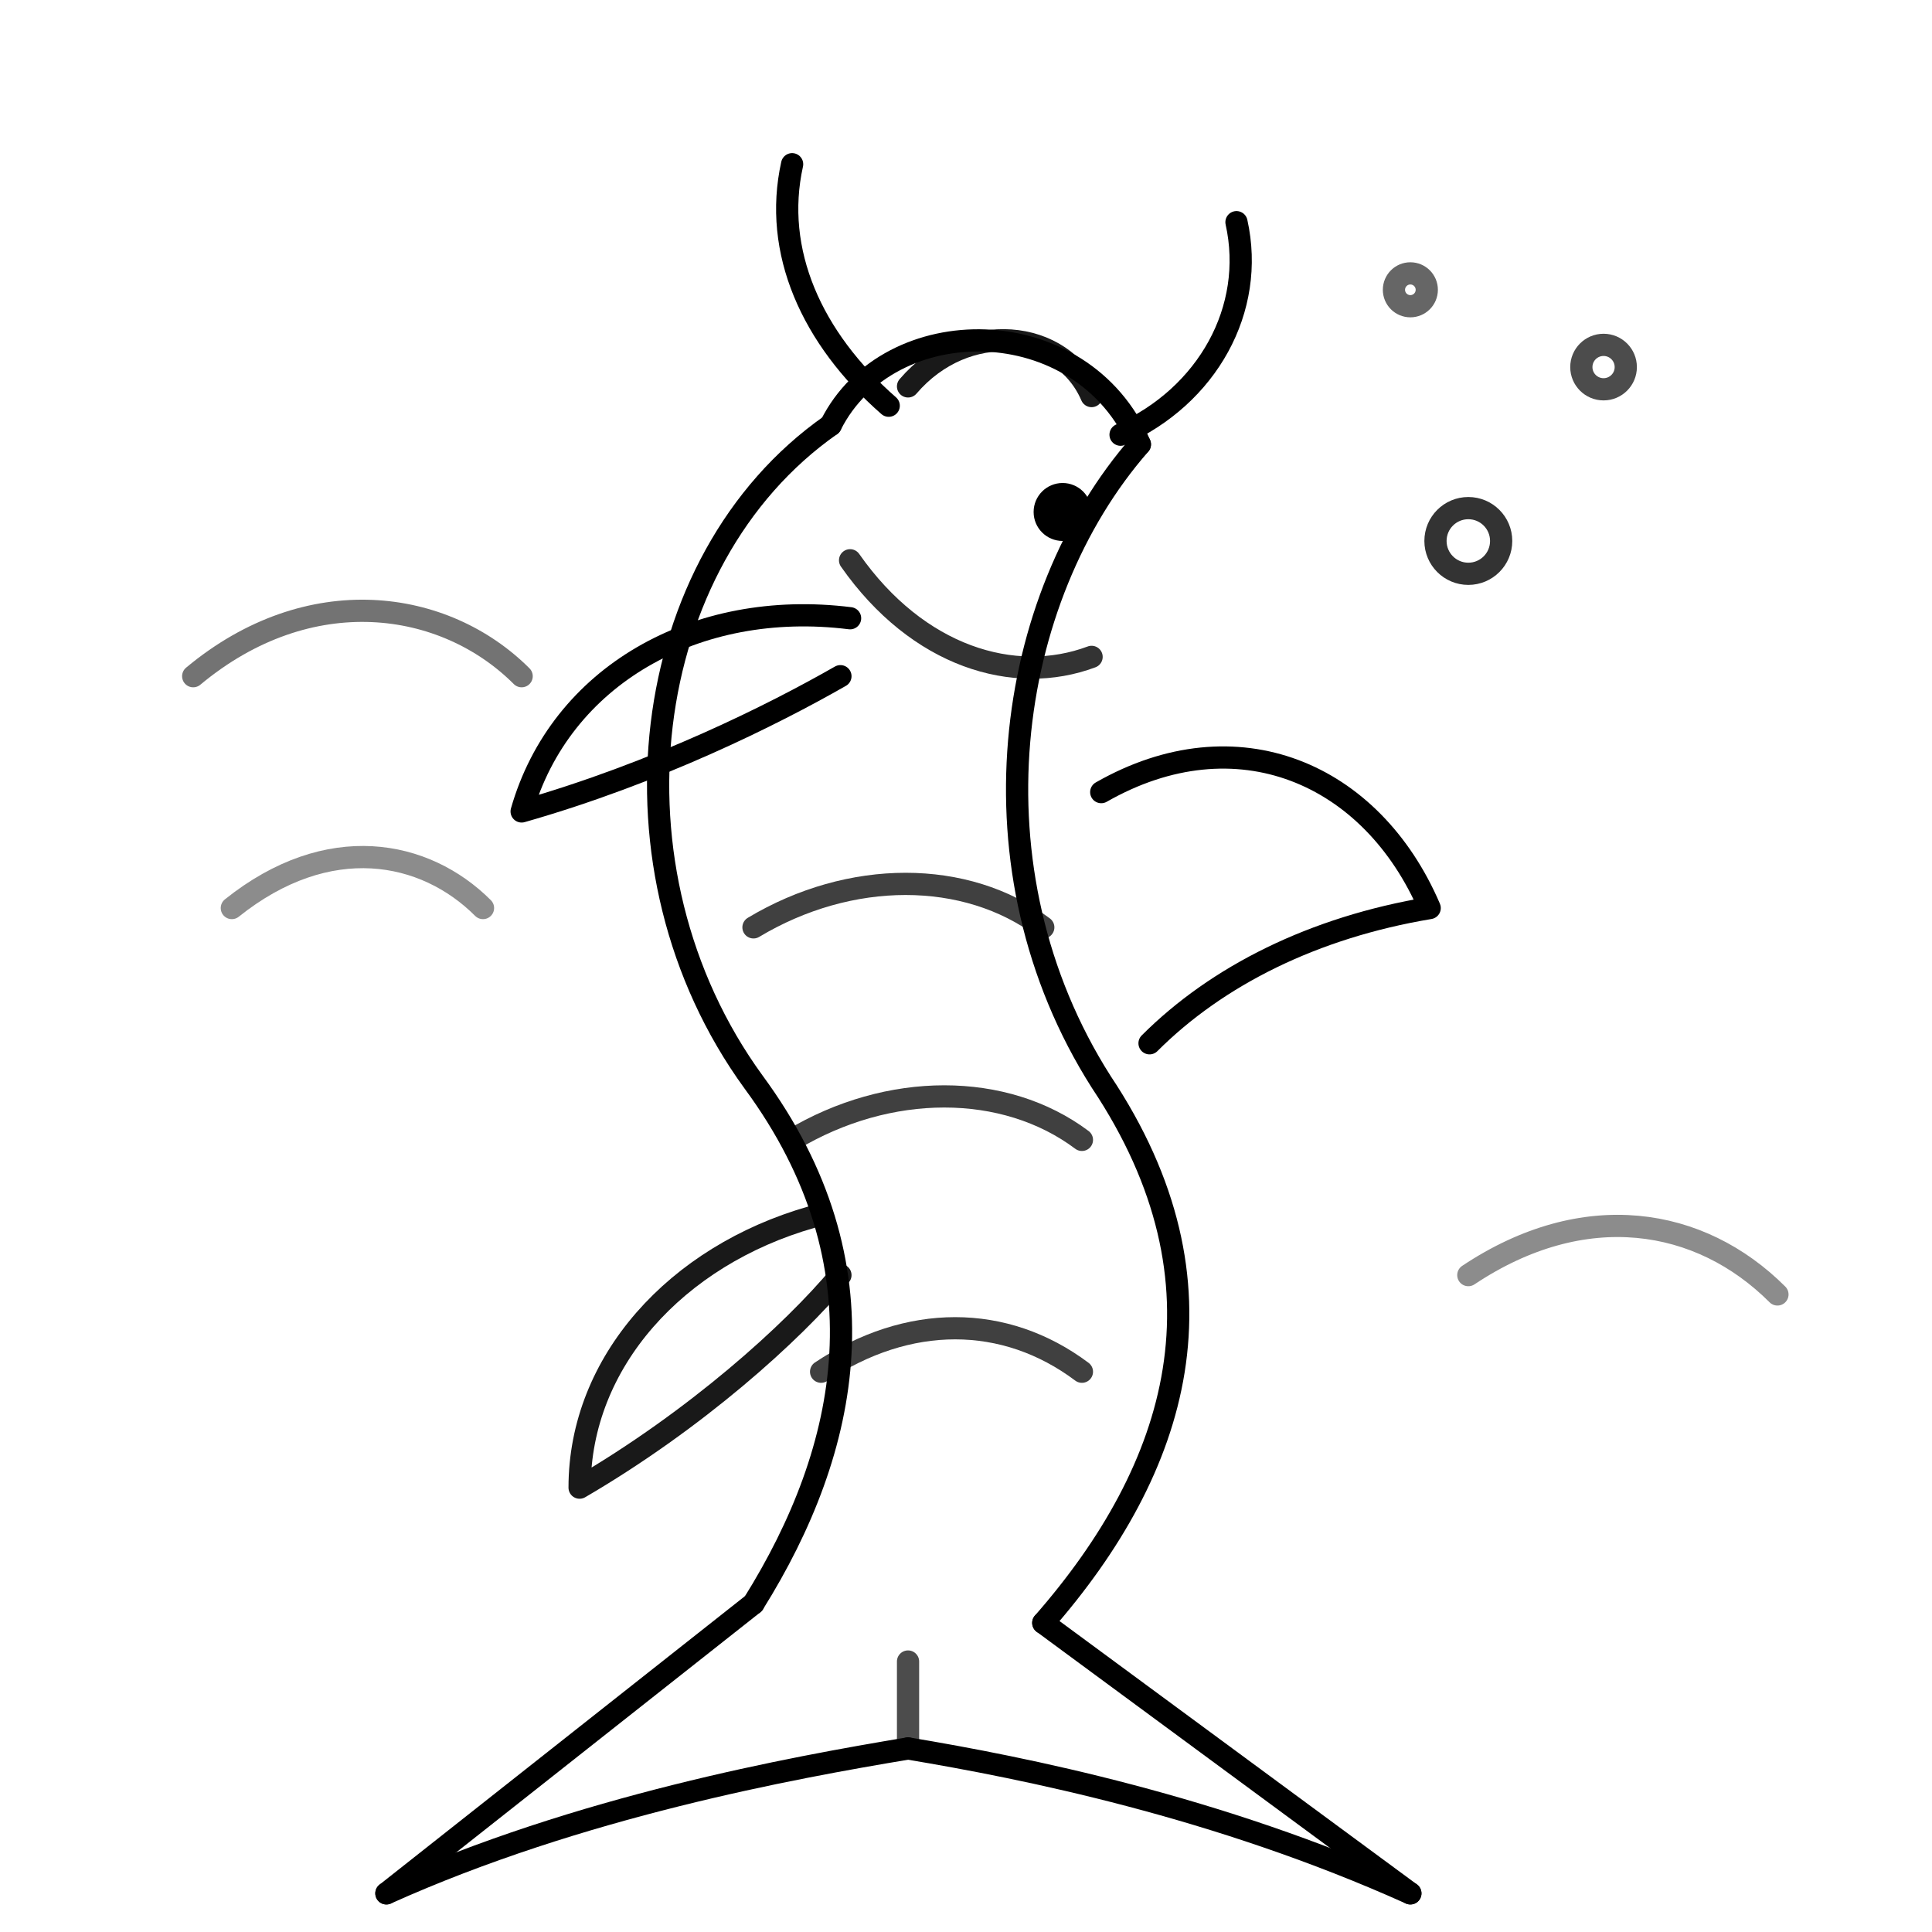
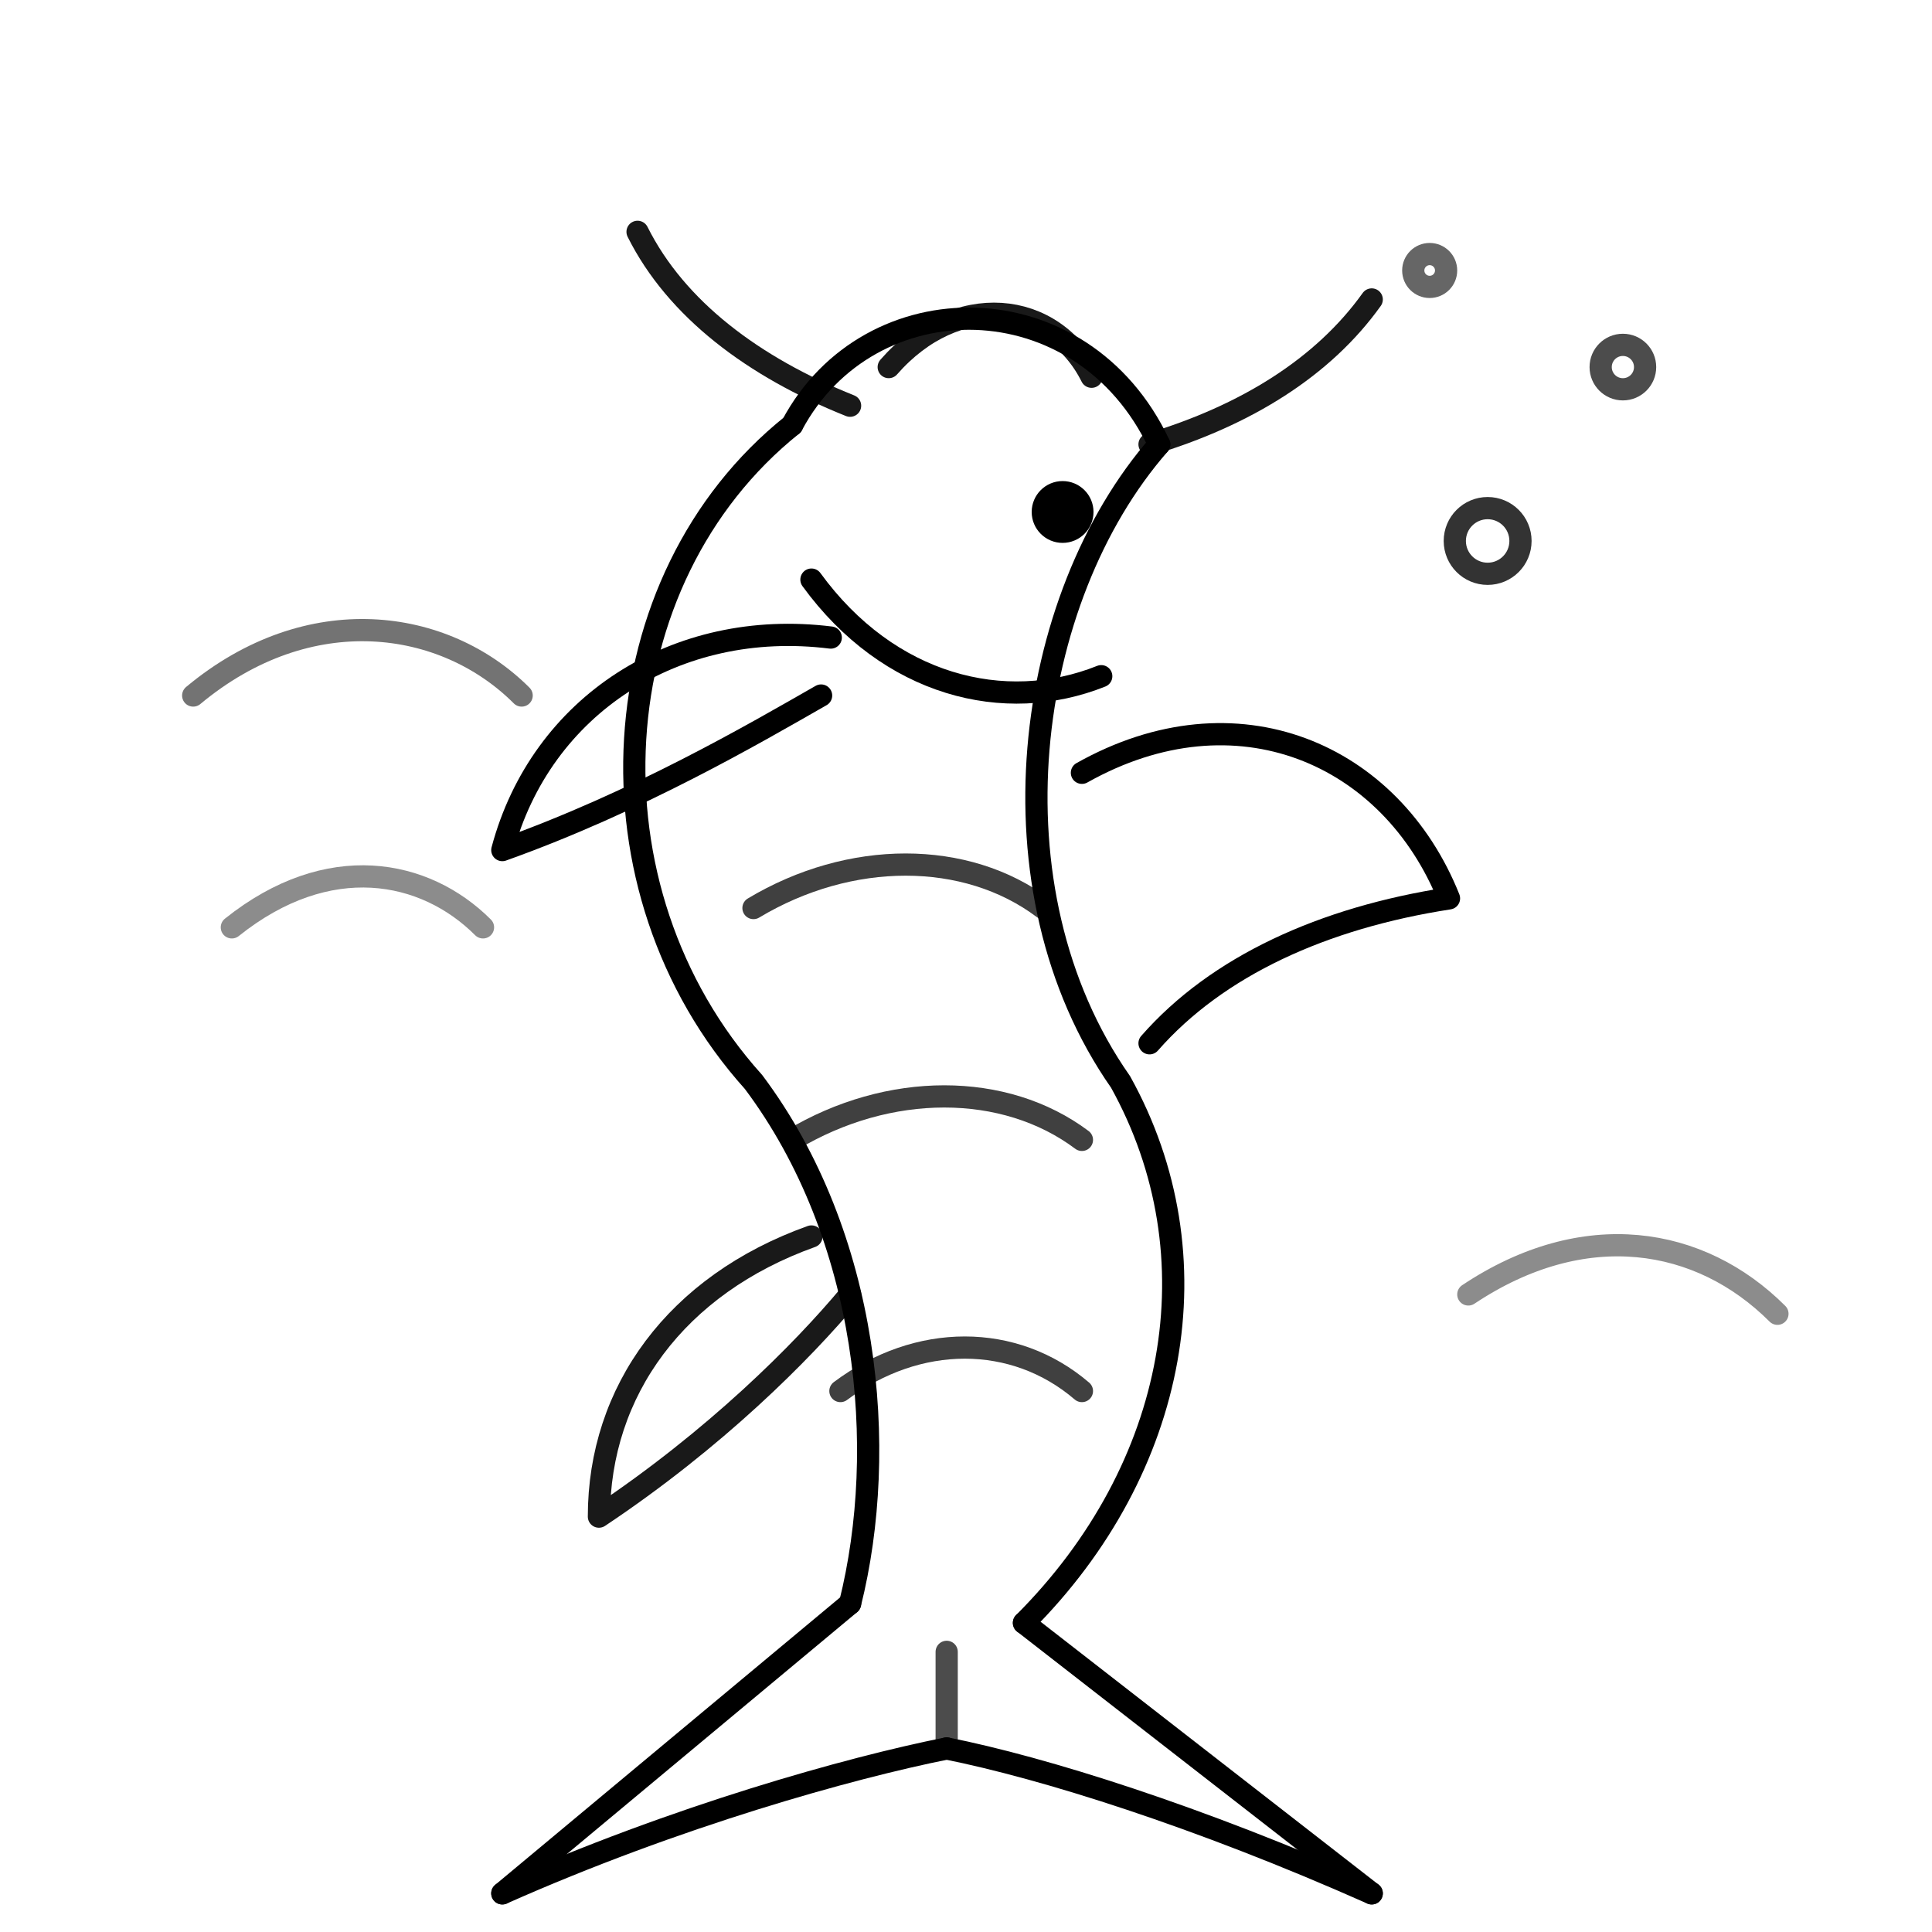
<svg xmlns="http://www.w3.org/2000/svg" viewBox="0 0 200 200" fill="none" stroke="currentColor" stroke-width="2.3" stroke-linecap="round" stroke-linejoin="round" role="img" aria-label="Koi ascending, body curved">
-   <path d="M 86,44 C 66,58 62,90 78,112 C 92,131 88,150 78,166" />
-   <path d="M 118,46 C 104,62 100,90 114,112 C 128,133 122,152 108,168" />
-   <path d="M 86,44 C 92,32 112,32 118,46" />
-   <path d="M 94,40 C 100,33 110,34 113,41" opacity="0.9" />
-   <circle cx="110" cy="53" r="3" fill="currentColor" stroke="none" />
-   <path d="M 88,58 C 95,68 105,71 113,68" opacity="0.8" />
-   <path d="M 92,42 C 84,35 80,26 82,17" />
-   <path d="M 116,45 C 125,41 130,32 128,23" />
-   <path d="M 114,82 C 128,74 142,80 148,94 C 136,96 126,101 119,108" />
-   <path d="M 88,64 C 72,62 58,70 54,84 C 68,80 80,74 87,70" />
-   <path d="M 84,126 C 70,130 60,141 60,154 C 72,147 82,138 87,132" opacity="0.9" />
-   <path d="M 78,166 L 40,196" />
-   <path d="M 40,196 C 60,187 82,183 94,181" />
-   <path d="M 108,168 L 146,196" />
-   <path d="M 146,196 C 126,187 106,183 94,181" />
-   <path d="M 94,181 L 94,172" opacity="0.7" />
-   <path d="M 78,96 C 88,90 100,90 108,96" opacity="0.75" />
+   <path d="M 82,44 C 62,60 60,92 78,112 C 90,128 92,150 88,166" />
+   <path d="M 120,46 C 106,62 102,92 116,112 C 126,130 122,152 106,168" />
+   <path d="M 82,44 C 90,29 112,29 120,46" />
+   <path d="M 92,38 C 99,30 109,31 113,39" opacity="0.9" />
+   <circle cx="110" cy="53" r="3.2" fill="currentColor" stroke="none" />
+   <path d="M 84,60 C 92,71 104,74 114,70" />
+   <path d="M 88,42 C 78,38 70,32 66,24" opacity="0.9" />
+   <path d="M 119,46 C 129,43 137,38 142,31" opacity="0.9" />
+   <path d="M 112,80 C 128,71 144,78 150,93 C 137,95 126,100 119,108" />
+   <path d="M 86,66 C 70,64 56,73 52,88 C 66,83 78,76 85,72" />
+   <path d="M 84,128 C 70,133 62,144 62,157 C 74,149 83,140 88,134" opacity="0.9" />
+   <path d="M 88,166 L 52,196" />
+   <path d="M 52,196 C 70,188 88,183 98,181" />
+   <path d="M 106,168 L 142,196" />
+   <path d="M 142,196 C 124,188 108,183 98,181" />
+   <path d="M 98,181 L 98,171" opacity="0.7" />
+   <path d="M 78,94 C 88,88 100,88 108,94" opacity="0.75" />
  <path d="M 82,118 C 92,112 104,112 112,118" opacity="0.75" />
-   <path d="M 85,142 C 94,136 104,136 112,142" opacity="0.75" />
-   <path d="M 20,70 C 32,60 46,62 54,70" opacity="0.55" />
-   <path d="M 24,94 C 34,86 44,88 50,94" opacity="0.45" />
-   <path d="M 152,132 C 164,124 176,126 184,134" opacity="0.45" />
-   <circle cx="152" cy="56" r="3.4" opacity="0.8" />
-   <circle cx="166" cy="38" r="2.3" opacity="0.7" />
-   <circle cx="146" cy="30" r="1.7" opacity="0.6" />
+   <path d="M 87,144 C 95,138 105,138 112,144" opacity="0.75" />
+   <path d="M 20,72 C 32,62 46,64 54,72" opacity="0.55" />
+   <path d="M 24,96 C 34,88 44,90 50,96" opacity="0.45" />
+   <path d="M 152,134 C 164,126 176,128 184,136" opacity="0.45" />
+   <circle cx="154" cy="56" r="3.4" opacity="0.8" />
+   <circle cx="168" cy="38" r="2.3" opacity="0.7" />
+   <circle cx="148" cy="28" r="1.7" opacity="0.6" />
</svg>
